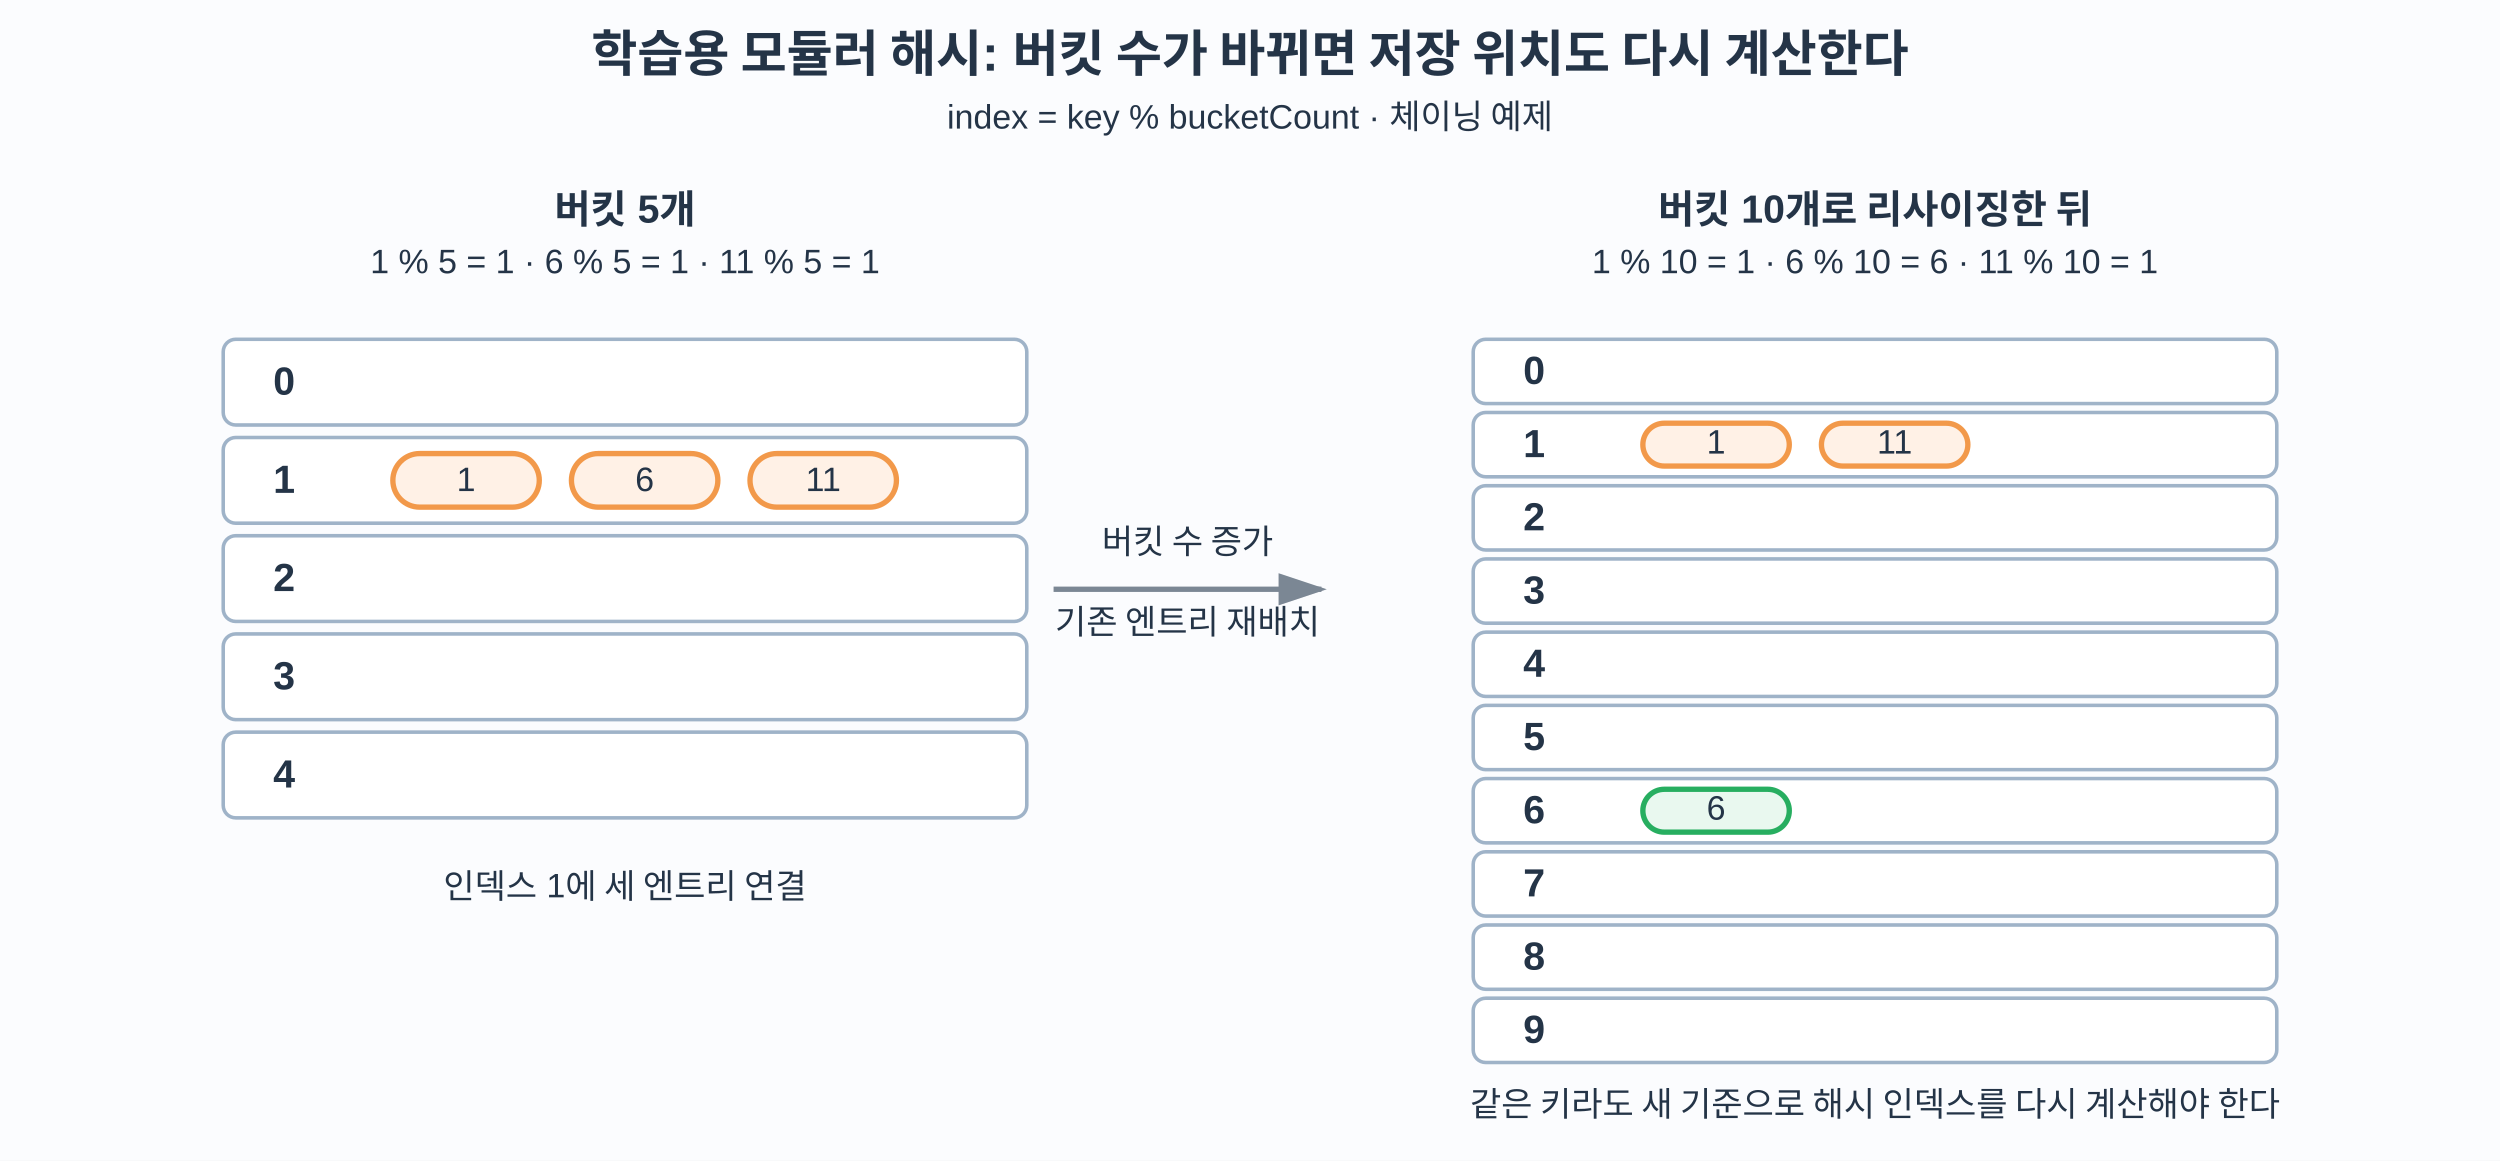
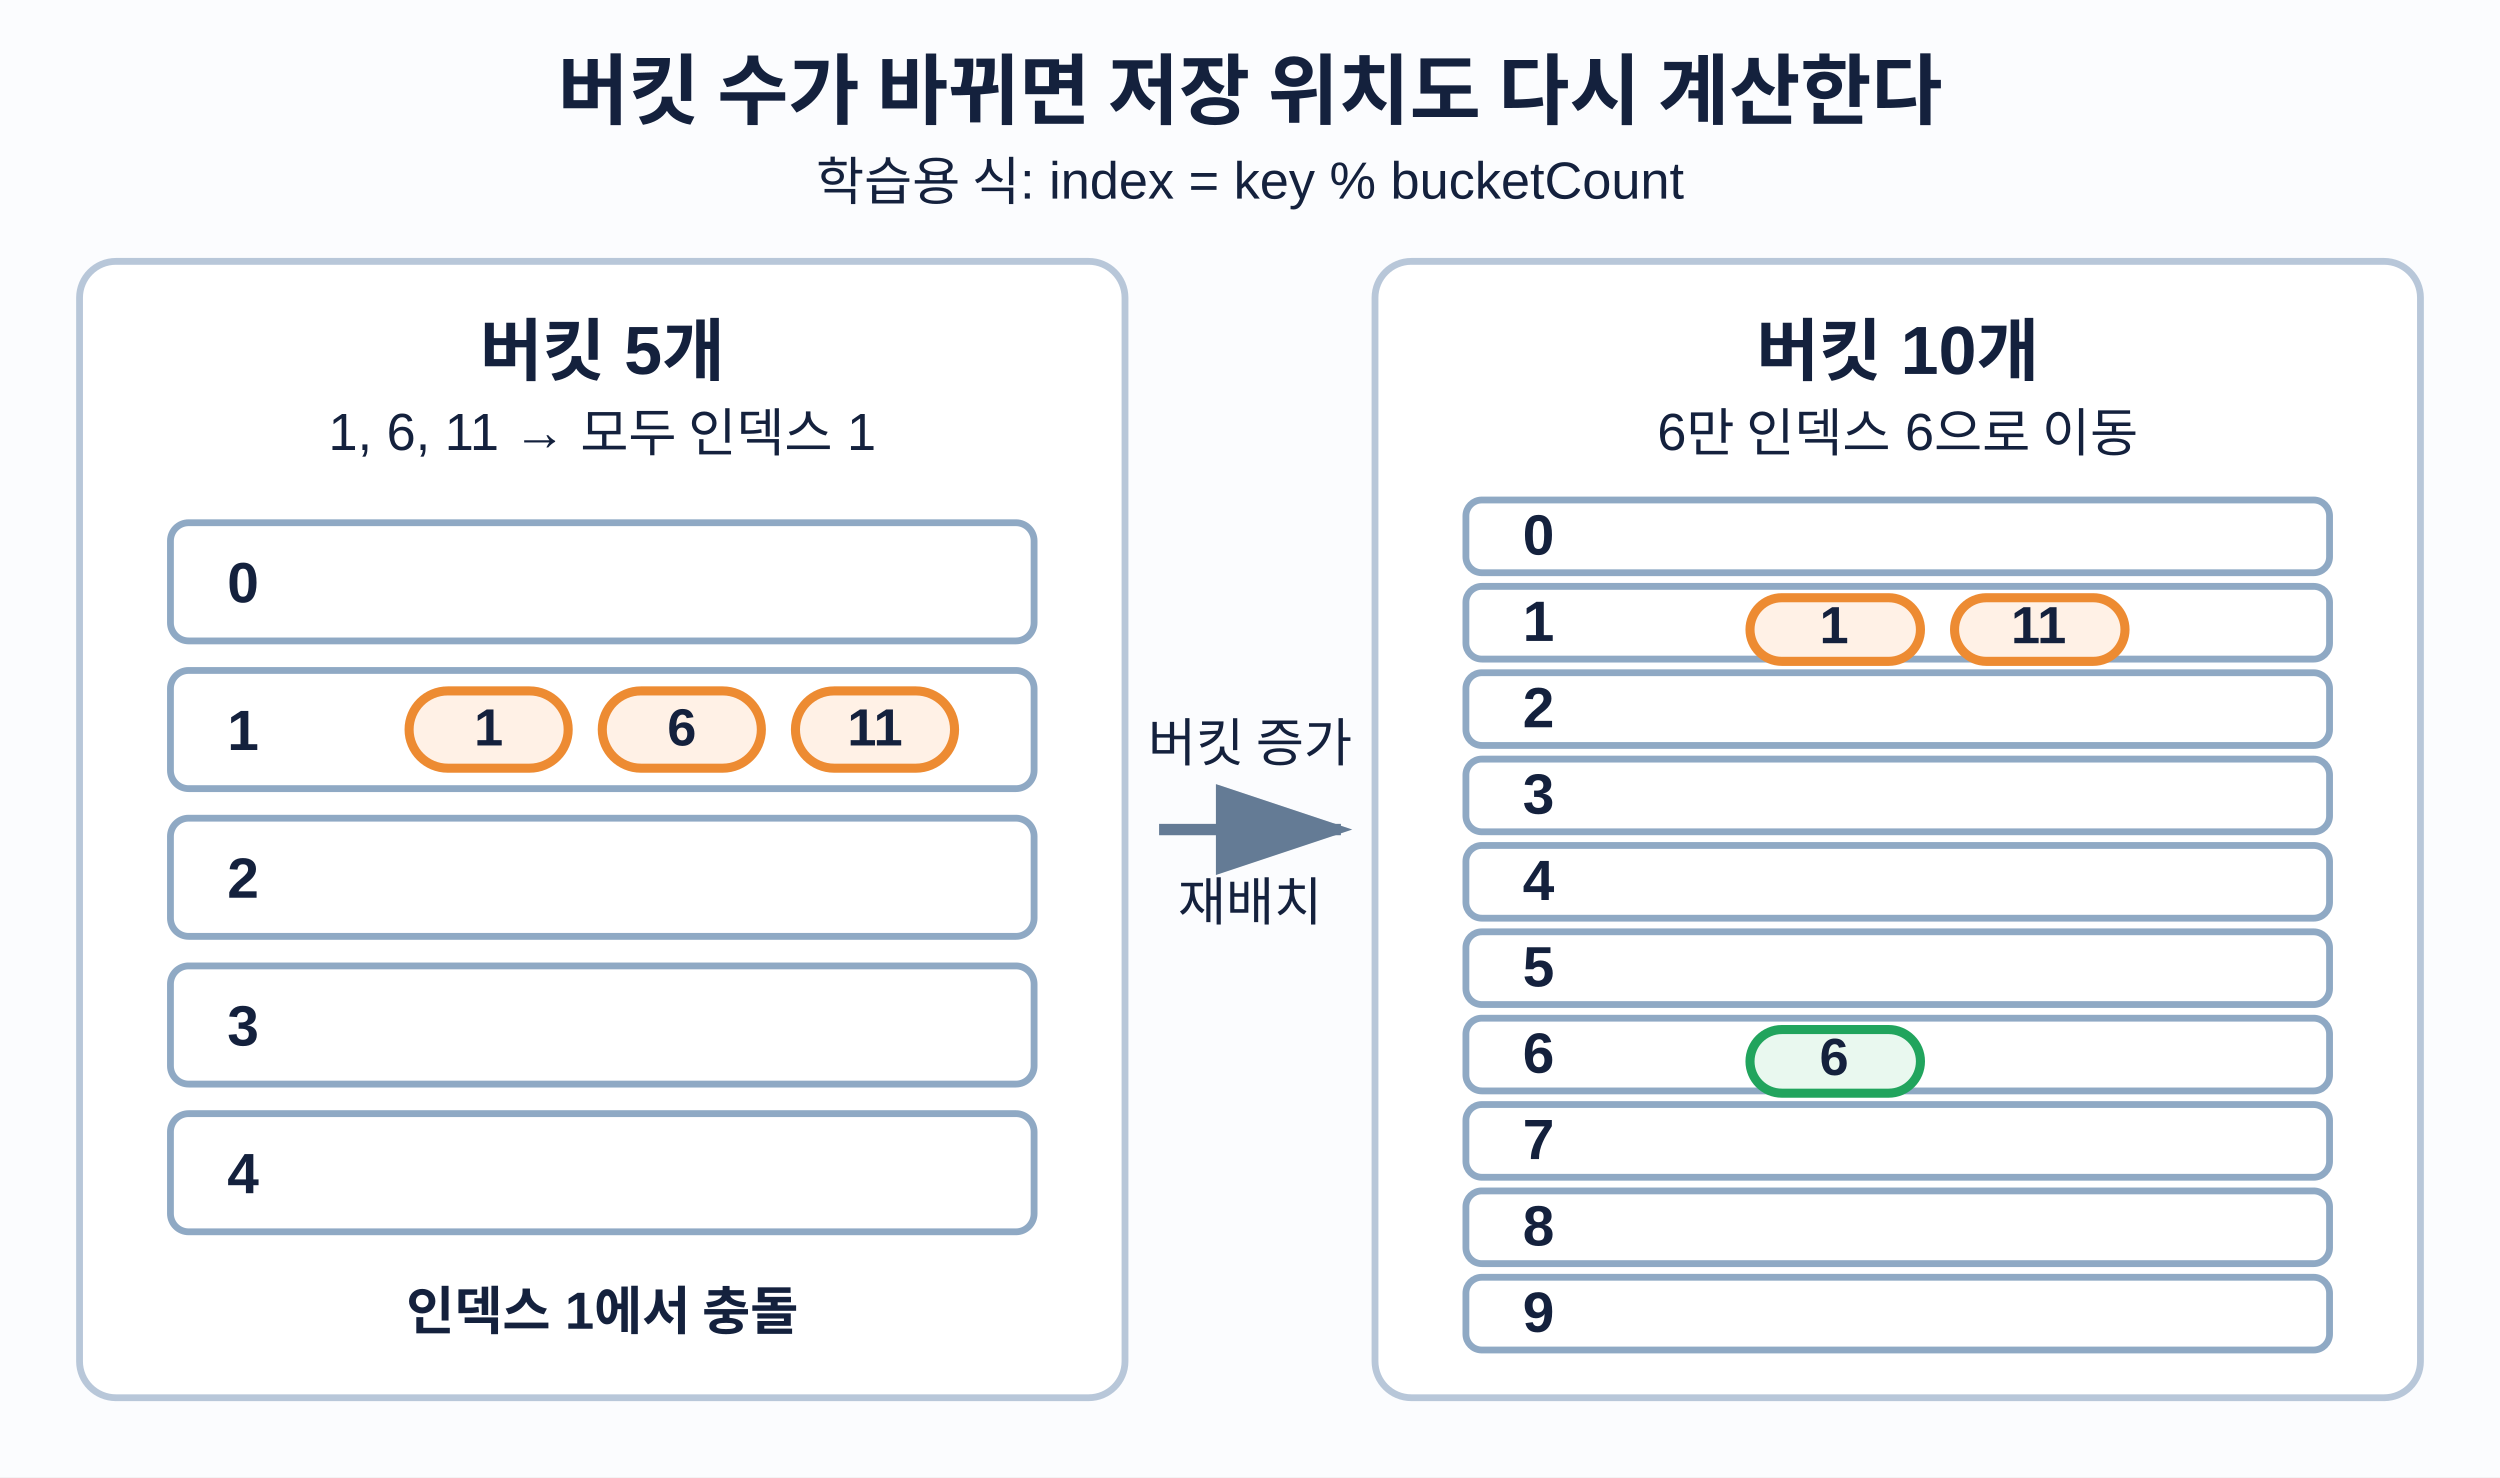
- <svg xmlns="http://www.w3.org/2000/svg" width="1400" height="650" viewBox="0 0 1400 650" role="img" aria-labelledby="title desc">
+ <svg xmlns="http://www.w3.org/2000/svg" width="1100" height="650" viewBox="0 0 1100 650" role="img" aria-labelledby="title desc">
  <style>
-     text { font-family: Arial, 'Malgun Gothic', sans-serif; fill: #243447; }
-     .title { font-size: 28px; font-weight: 700; }
-     .label { font-size: 22px; font-weight: 700; }
-     .small { font-size: 19px; }
-     .bucket { fill: #ffffff; stroke: #9fb3c8; stroke-width: 2; }
-     .key { fill: #e8f1fb; stroke: #2f80ed; stroke-width: 2; }
-     .collision { fill: #fff1e6; stroke: #f2994a; stroke-width: 3; }
-     .moved { fill: #e9f8ef; stroke: #27ae60; stroke-width: 3; }
-     .arrow { stroke: #7b8794; stroke-width: 3; fill: none; marker-end: url(#arrow); }
+     text { font-family: Arial, 'Malgun Gothic', sans-serif; fill: #14213d; }
+     .panel { fill: #ffffff; stroke: #b8c7d9; stroke-width: 3; }
+     .title { font-size: 34px; font-weight: 700; }
+     .panel-title { font-size: 30px; font-weight: 700; }
+     .formula { font-size: 23px; }
+     .label { font-size: 25px; font-weight: 700; }
+     .key { font-size: 23px; font-weight: 700; }
+     .caption { font-size: 23px; font-weight: 700; }
+     .bucket { fill: #ffffff; stroke: #8fa9c4; stroke-width: 3; }
+     .collision { fill: #fff1e6; stroke: #ed8b32; stroke-width: 4; }
+     .moved { fill: #e9f8ef; stroke: #21a45d; stroke-width: 4; }
+     .arrow { stroke: #647b95; stroke-width: 5; fill: none; marker-end: url(#arrow); }
  </style>
  <defs>
-     <marker id="arrow" markerWidth="10" markerHeight="10" refX="8" refY="3" orient="auto">
-       <path d="M0,0 L0,6 L9,3 z" fill="#7b8794" />
+     <marker id="arrow" markerWidth="14" markerHeight="14" refX="11" refY="4" orient="auto">
+       <path d="M0,0 L0,8 L12,4 z" fill="#647b95" />
    </marker>
  </defs>
-   <rect width="1400" height="650" fill="#fbfcfe" />
-   <text x="700" y="40" text-anchor="middle" class="title">학습용 모듈러 해시: 버킷 수가 바뀌면 저장 위치도 다시 계산한다</text>
-   <text x="700" y="72" text-anchor="middle" class="small">index = key % bucketCount · 체이닝 예제</text>
-   <text x="350" y="125" text-anchor="middle" class="label">버킷 5개</text>
-   <text x="1050" y="125" text-anchor="middle" class="label">버킷 10개로 리사이징한 뒤</text>
-   <text x="350" y="153" text-anchor="middle" class="small">1 % 5 = 1 · 6 % 5 = 1 · 11 % 5 = 1</text>
-   <text x="1050" y="153" text-anchor="middle" class="small">1 % 10 = 1 · 6 % 10 = 6 · 11 % 10 = 1</text>
-   <g transform="translate(125,190)">
-     <rect x="0" y="0" width="450" height="48" rx="7" class="bucket" />
-     <text x="28" y="31" class="label">0</text>
-     <rect x="0" y="55" width="450" height="48" rx="7" class="bucket" />
-     <text x="28" y="86" class="label">1</text>
-     <rect x="0" y="110" width="450" height="48" rx="7" class="bucket" />
-     <text x="28" y="141" class="label">2</text>
-     <rect x="0" y="165" width="450" height="48" rx="7" class="bucket" />
-     <text x="28" y="196" class="label">3</text>
-     <rect x="0" y="220" width="450" height="48" rx="7" class="bucket" />
-     <text x="28" y="251" class="label">4</text>
-     <rect x="95" y="64" width="82" height="30" rx="15" class="collision" />
-     <text x="136" y="85" text-anchor="middle" class="small">1</text>
-     <rect x="195" y="64" width="82" height="30" rx="15" class="collision" />
-     <text x="236" y="85" text-anchor="middle" class="small">6</text>
-     <rect x="295" y="64" width="82" height="30" rx="15" class="collision" />
-     <text x="336" y="85" text-anchor="middle" class="small">11</text>
-     <text x="225" y="313" text-anchor="middle" class="small" fill="#f2994a">인덱스 1에 세 엔트리 연결</text>
-   </g>
-   <path d="M590 330 C650 330 685 330 740 330" class="arrow" />
-   <text x="665" y="310" text-anchor="middle" class="small">버킷 수 증가</text>
-   <text x="665" y="355" text-anchor="middle" class="small">기존 엔트리 재배치</text>
-   <g transform="translate(825,190)">
-     <rect x="0" y="0" width="450" height="36" rx="7" class="bucket" />
-     <text x="28" y="25" class="label">0</text>
-     <rect x="0" y="41" width="450" height="36" rx="7" class="bucket" />
-     <text x="28" y="66" class="label">1</text>
-     <rect x="0" y="82" width="450" height="36" rx="7" class="bucket" />
-     <text x="28" y="107" class="label">2</text>
-     <rect x="0" y="123" width="450" height="36" rx="7" class="bucket" />
-     <text x="28" y="148" class="label">3</text>
-     <rect x="0" y="164" width="450" height="36" rx="7" class="bucket" />
-     <text x="28" y="189" class="label">4</text>
-     <rect x="0" y="205" width="450" height="36" rx="7" class="bucket" />
-     <text x="28" y="230" class="label">5</text>
-     <rect x="0" y="246" width="450" height="36" rx="7" class="bucket" />
-     <text x="28" y="271" class="label">6</text>
-     <rect x="0" y="287" width="450" height="36" rx="7" class="bucket" />
-     <text x="28" y="312" class="label">7</text>
-     <rect x="0" y="328" width="450" height="36" rx="7" class="bucket" />
-     <text x="28" y="353" class="label">8</text>
-     <rect x="0" y="369" width="450" height="36" rx="7" class="bucket" />
-     <text x="28" y="394" class="label">9</text>
-     <rect x="95" y="47" width="82" height="24" rx="12" class="collision" />
-     <text x="136" y="64" text-anchor="middle" class="small">1</text>
-     <rect x="195" y="47" width="82" height="24" rx="12" class="collision" />
-     <text x="236" y="64" text-anchor="middle" class="small">11</text>
-     <rect x="95" y="252" width="82" height="24" rx="12" class="moved" />
-     <text x="136" y="269" text-anchor="middle" class="small">6</text>
-   </g>
-   <text x="1050" y="625" text-anchor="middle" class="small" fill="#27ae60">같은 키라도 새 기준으로 해시 인덱스를 다시 계산해야 한다</text>
+   <rect width="1100" height="650" fill="#fbfcfe" />
+   <text x="550" y="52" text-anchor="middle" class="title">버킷 수가 바뀌면 저장 위치도 다시 계산한다</text>
+   <text x="550" y="88" text-anchor="middle" class="formula">학습용 식: index = key % bucketCount</text>
+   <rect x="35" y="115" width="460" height="500" rx="16" class="panel" />
+   <rect x="605" y="115" width="460" height="500" rx="16" class="panel" />
+   <text x="265" y="165" text-anchor="middle" class="panel-title">버킷 5개</text>
+   <text x="265" y="198" text-anchor="middle" class="formula">1, 6, 11 → 모두 인덱스 1</text>
+   <rect x="75" y="230" width="380" height="52" rx="8" class="bucket" />
+   <text x="100" y="265" class="label">0</text>
+   <rect x="75" y="295" width="380" height="52" rx="8" class="bucket" />
+   <text x="100" y="330" class="label">1</text>
+   <rect x="75" y="360" width="380" height="52" rx="8" class="bucket" />
+   <text x="100" y="395" class="label">2</text>
+   <rect x="75" y="425" width="380" height="52" rx="8" class="bucket" />
+   <text x="100" y="460" class="label">3</text>
+   <rect x="75" y="490" width="380" height="52" rx="8" class="bucket" />
+   <text x="100" y="525" class="label">4</text>
+   <rect x="180" y="304" width="70" height="34" rx="17" class="collision" />
+   <text x="215" y="328" text-anchor="middle" class="key">1</text>
+   <rect x="265" y="304" width="70" height="34" rx="17" class="collision" />
+   <text x="300" y="328" text-anchor="middle" class="key">6</text>
+   <rect x="350" y="304" width="70" height="34" rx="17" class="collision" />
+   <text x="385" y="328" text-anchor="middle" class="key">11</text>
+   <text x="265" y="585" text-anchor="middle" class="caption" fill="#c96f21">인덱스 1에서 충돌</text>
+   <path d="M510 365 L590 365" class="arrow" />
+   <text x="550" y="335" text-anchor="middle" class="formula">버킷 증가</text>
+   <text x="550" y="405" text-anchor="middle" class="formula">재배치</text>
+   <text x="835" y="165" text-anchor="middle" class="panel-title">버킷 10개</text>
+   <text x="835" y="198" text-anchor="middle" class="formula">6만 인덱스 6으로 이동</text>
+   <rect x="645" y="220" width="380" height="32" rx="7" class="bucket" />
+   <text x="670" y="244" class="label">0</text>
+   <rect x="645" y="258" width="380" height="32" rx="7" class="bucket" />
+   <text x="670" y="282" class="label">1</text>
+   <rect x="645" y="296" width="380" height="32" rx="7" class="bucket" />
+   <text x="670" y="320" class="label">2</text>
+   <rect x="645" y="334" width="380" height="32" rx="7" class="bucket" />
+   <text x="670" y="358" class="label">3</text>
+   <rect x="645" y="372" width="380" height="32" rx="7" class="bucket" />
+   <text x="670" y="396" class="label">4</text>
+   <rect x="645" y="410" width="380" height="32" rx="7" class="bucket" />
+   <text x="670" y="434" class="label">5</text>
+   <rect x="645" y="448" width="380" height="32" rx="7" class="bucket" />
+   <text x="670" y="472" class="label">6</text>
+   <rect x="645" y="486" width="380" height="32" rx="7" class="bucket" />
+   <text x="670" y="510" class="label">7</text>
+   <rect x="645" y="524" width="380" height="32" rx="7" class="bucket" />
+   <text x="670" y="548" class="label">8</text>
+   <rect x="645" y="562" width="380" height="32" rx="7" class="bucket" />
+   <text x="670" y="586" class="label">9</text>
+   <rect x="770" y="263" width="75" height="28" rx="14" class="collision" />
+   <text x="807" y="283" text-anchor="middle" class="key">1</text>
+   <rect x="860" y="263" width="75" height="28" rx="14" class="collision" />
+   <text x="897" y="283" text-anchor="middle" class="key">11</text>
+   <rect x="770" y="453" width="75" height="28" rx="14" class="moved" />
+   <text x="807" y="473" text-anchor="middle" class="key">6</text>
</svg>
